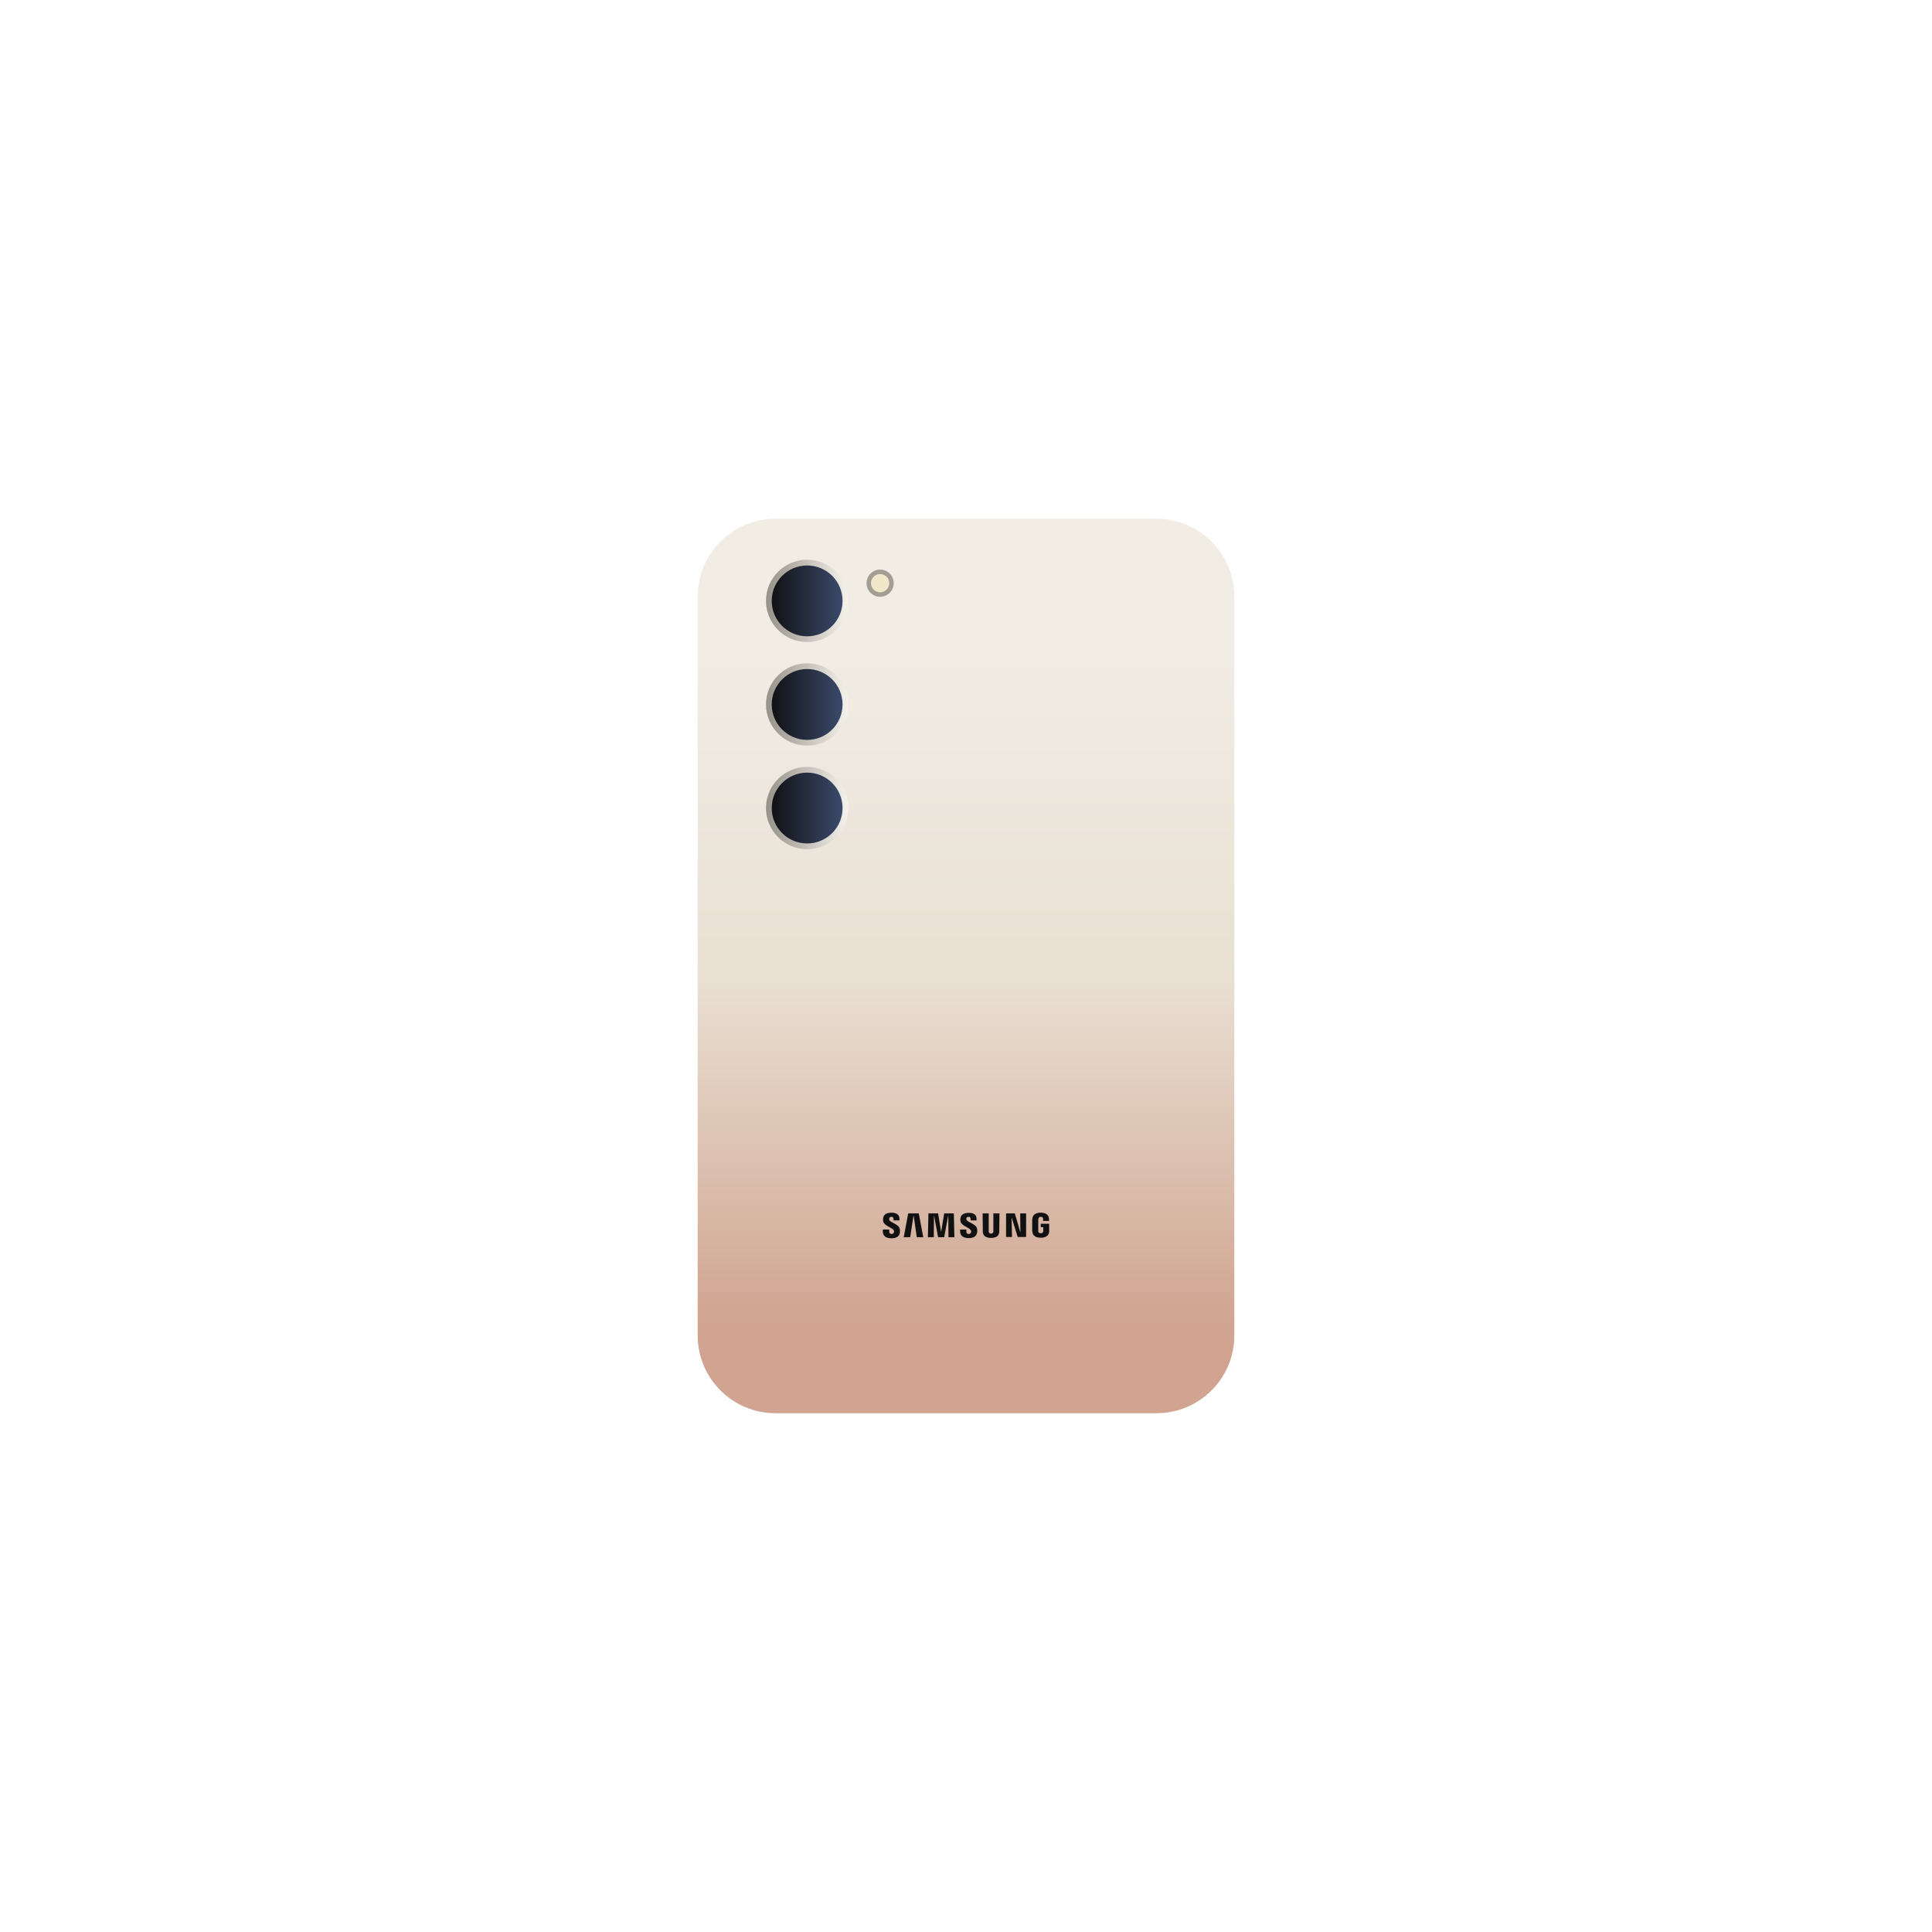
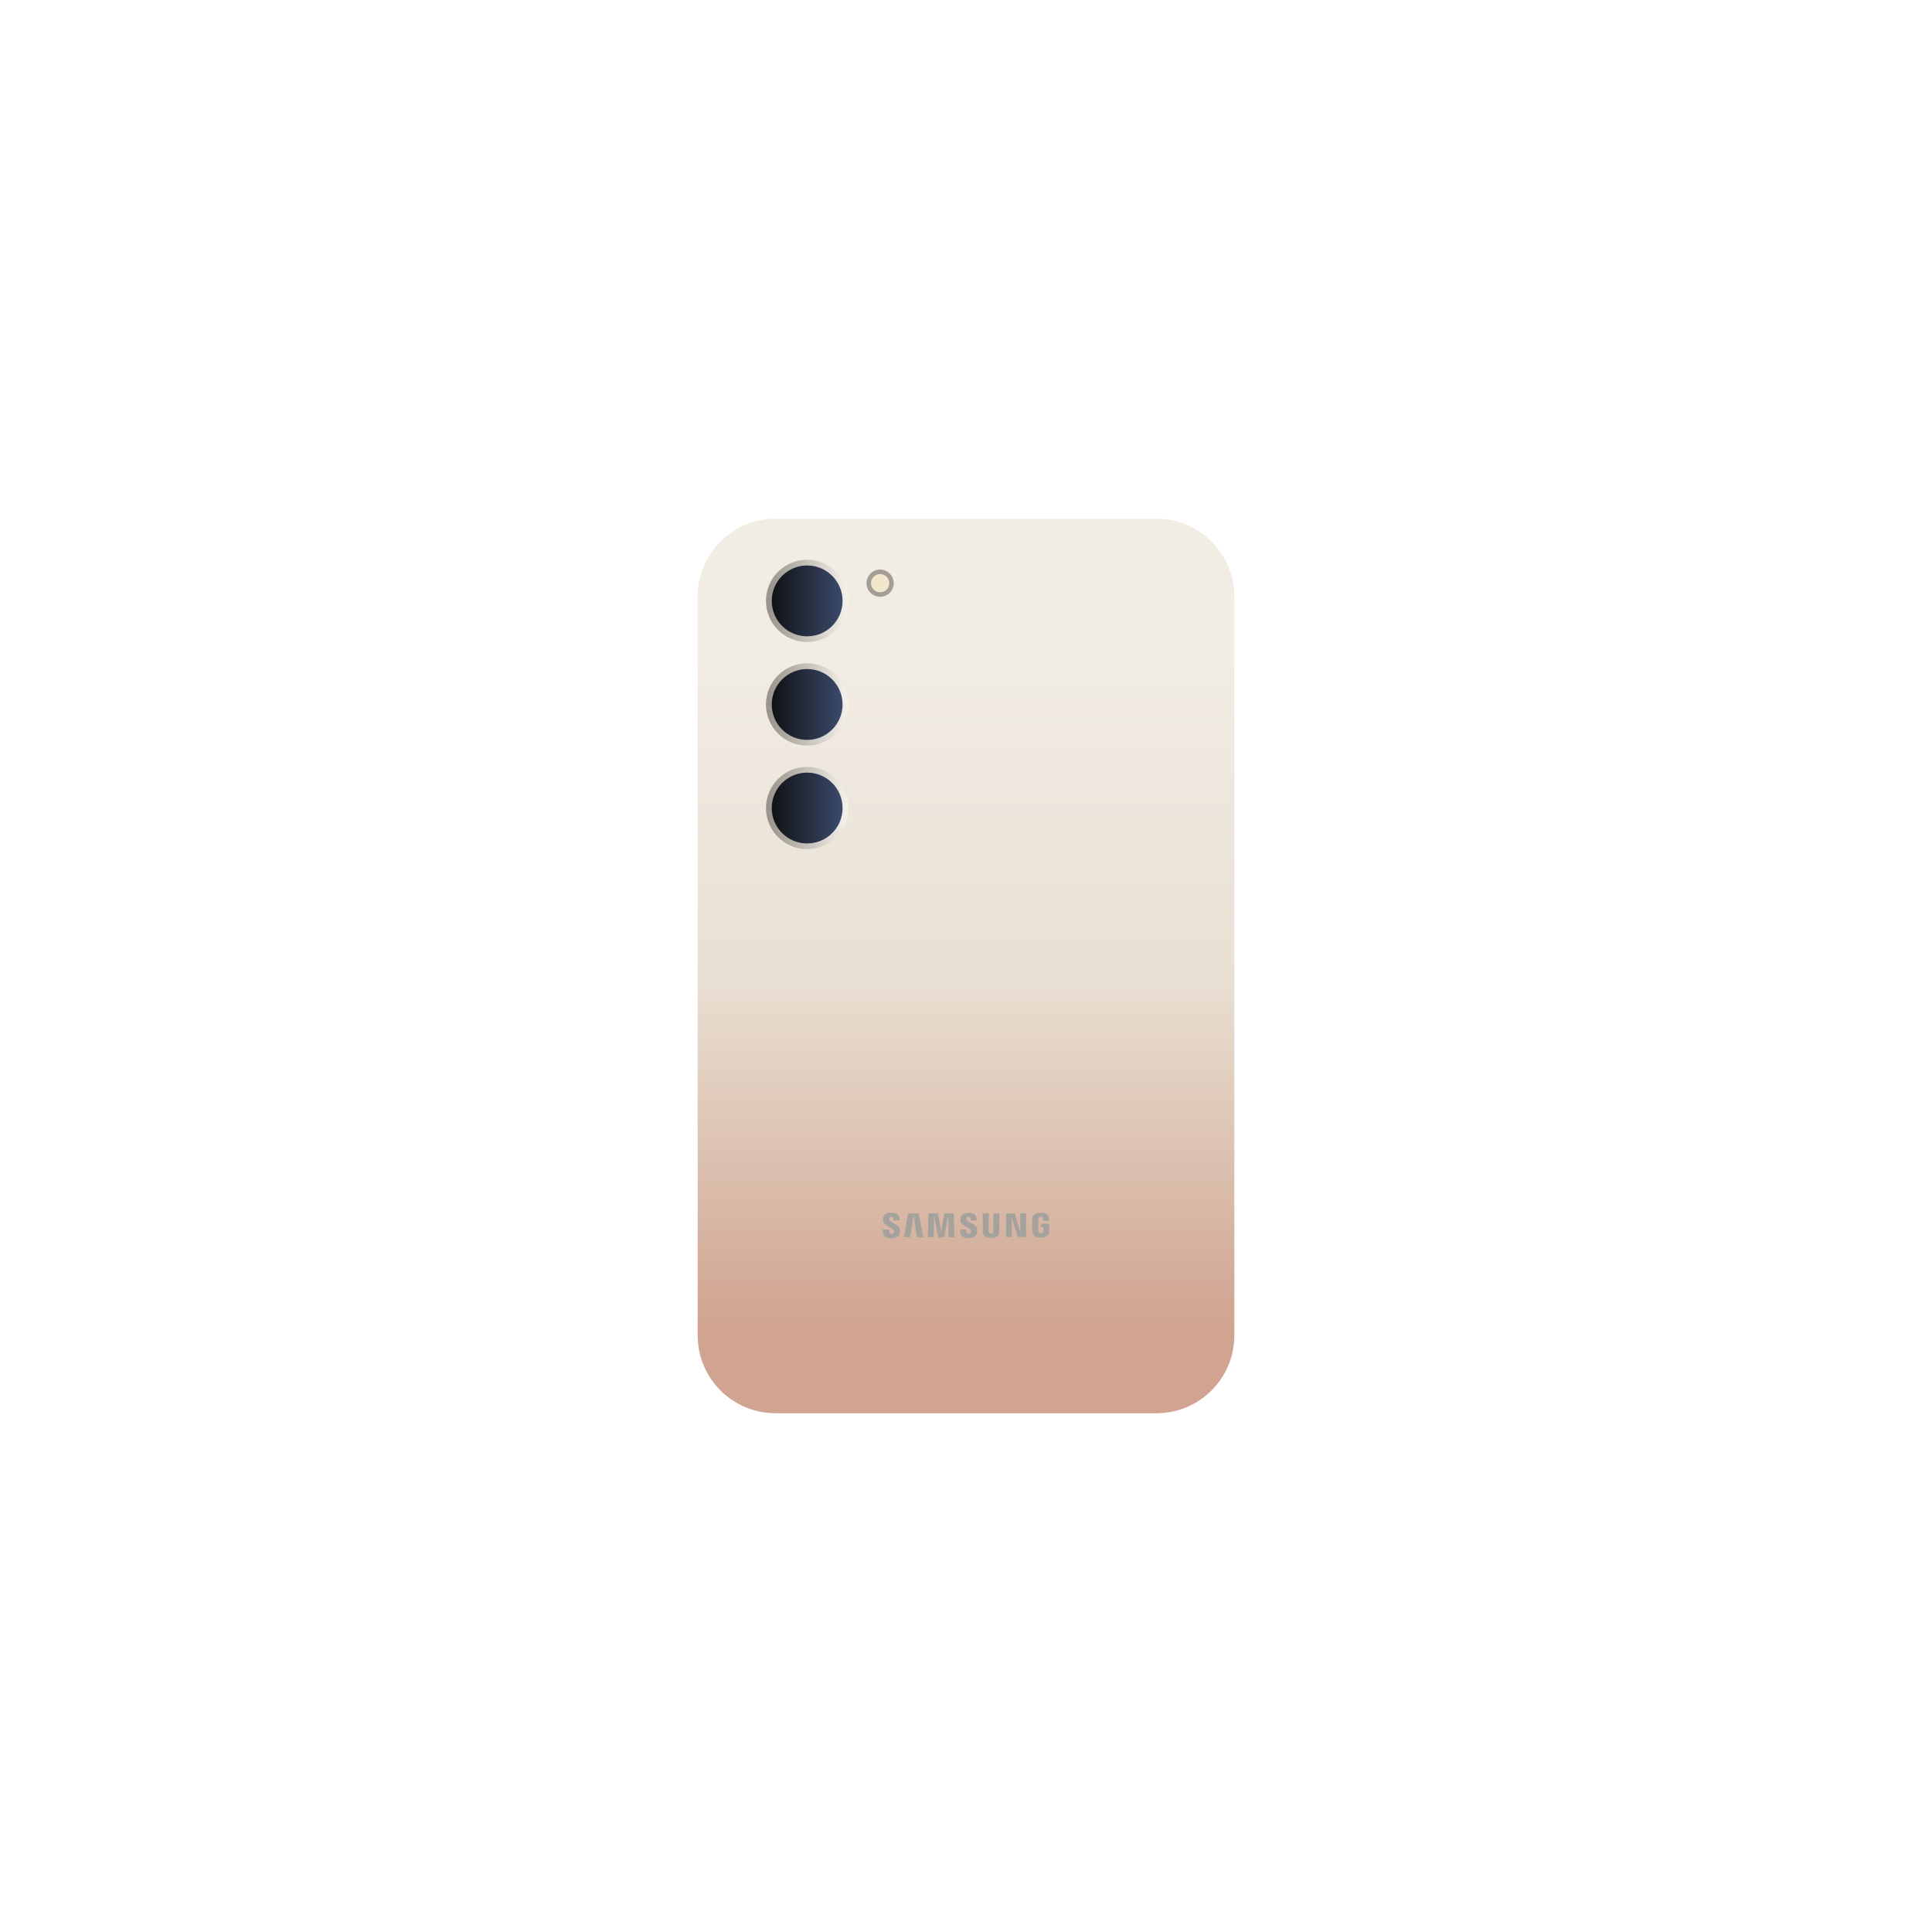
<svg xmlns="http://www.w3.org/2000/svg" width="108" height="108" viewBox="0 0 108 108">
  <defs>
    <linearGradient id="g1" gradientUnits="userSpaceOnUse" x1="54" y1="36.73" x2="54" y2="74.07">
      <stop offset="0" stop-color="#f1ece4" />
      <stop offset="0.48" stop-color="#e9e0d3" />
      <stop offset="1" stop-color="#d0a490" />
    </linearGradient>
    <linearGradient id="g2" gradientUnits="userSpaceOnUse" x1="47.42" y1="33.59" x2="42.82" y2="33.59">
      <stop offset="0" stop-color="#f5f2ec" />
      <stop offset="1" stop-color="#979289" />
    </linearGradient>
    <linearGradient id="g3" gradientUnits="userSpaceOnUse" x1="47.1" y1="33.59" x2="43.14" y2="33.59">
      <stop offset="0" stop-color="#3b4a6b" />
      <stop offset="1" stop-color="#111215" />
    </linearGradient>
    <linearGradient id="g4" gradientUnits="userSpaceOnUse" x1="47.42" y1="39.38" x2="42.82" y2="39.38">
      <stop offset="0" stop-color="#f5f2ec" />
      <stop offset="1" stop-color="#979289" />
    </linearGradient>
    <linearGradient id="g5" gradientUnits="userSpaceOnUse" x1="47.1" y1="39.38" x2="43.14" y2="39.38">
      <stop offset="0" stop-color="#3b4a6b" />
      <stop offset="1" stop-color="#111215" />
    </linearGradient>
    <linearGradient id="g6" gradientUnits="userSpaceOnUse" x1="47.42" y1="45.17" x2="42.82" y2="45.17">
      <stop offset="0" stop-color="#f5f2ec" />
      <stop offset="1" stop-color="#979289" />
    </linearGradient>
    <linearGradient id="g7" gradientUnits="userSpaceOnUse" x1="47.1" y1="45.17" x2="43.14" y2="45.17">
      <stop offset="0" stop-color="#3b4a6b" />
      <stop offset="1" stop-color="#111215" />
    </linearGradient>
  </defs>
  <path d="M43.35,29H64.65A4.35,4.35 0 0 1 69,33.35V74.65A4.35,4.35 0 0 1 64.65,79H43.35A4.35,4.35 0 0 1 39,74.65V33.35A4.35,4.35 0 0 1 43.35,29Z" fill="url(#g1)" />
  <path d="M42.82,33.59A2.3,2.3 0 1 1 47.42,33.59A2.3,2.3 0 1 1 42.82,33.59Z" fill="url(#g2)" />
  <path d="M43.14,33.59A1.98,1.98 0 1 1 47.1,33.59A1.98,1.98 0 1 1 43.14,33.59Z" fill="url(#g3)" />
  <path d="M42.82,39.38A2.3,2.3 0 1 1 47.42,39.38A2.3,2.3 0 1 1 42.82,39.38Z" fill="url(#g4)" />
  <path d="M43.14,39.38A1.98,1.98 0 1 1 47.1,39.38A1.98,1.98 0 1 1 43.14,39.38Z" fill="url(#g5)" />
  <path d="M42.82,45.17A2.3,2.3 0 1 1 47.42,45.17A2.3,2.3 0 1 1 42.82,45.17Z" fill="url(#g6)" />
  <path d="M43.14,45.17A1.98,1.98 0 1 1 47.1,45.17A1.98,1.98 0 1 1 43.14,45.17Z" fill="url(#g7)" />
  <path d="M48.44,32.6A0.76,0.76 0 1 1 49.96,32.6A0.76,0.76 0 1 1 48.44,32.6Z" fill="#a39d94" />
  <path d="M48.69,32.6A0.51,0.51 0 1 1 49.71,32.6A0.51,0.51 0 1 1 48.69,32.6Z" fill="#f1e8cc" />
-   <path d="m 58.18,68.41 l 0,0.19 l 0.14,0 l 0,0.19 c 0,0.02 0,0.04 0,0.05 c -0.01,0.04 -0.04,0.1 -0.14,0.1 c -0.1,0 -0.13,-0.06 -0.14,-0.1 c 0,-0.01 0,-0.03 0,-0.05 l 0,-0.61 c 0,-0.02 0,-0.05 0.01,-0.06 c 0.01,-0.03 0.04,-0.1 0.13,-0.1 c 0.1,0 0.13,0.07 0.13,0.1 c 0,0.02 0,0.05 0,0.05 L 58.31,68.25 l 0.33,0 l 0,-0.04 c 0,0 0,-0.05 0,-0.09 C 58.62,67.87 58.41,67.79 58.18,67.79 c -0.24,0 -0.44,0.08 -0.47,0.33 c 0,0.02 -0.01,0.06 -0.01,0.09 l 0,0.56 c 0,0.02 0,0.04 0.01,0.09 c 0.02,0.24 0.23,0.33 0.47,0.33 c 0.24,0 0.45,-0.09 0.47,-0.33 c 0,-0.04 0,-0.06 0,-0.09 L 58.65,68.41 Z m -2.31,-0.58 l -0.34,0 l 0,0.98 c 0,0.02 0,0.04 0,0.05 c -0.01,0.03 -0.03,0.1 -0.13,0.1 c -0.09,0 -0.12,-0.06 -0.13,-0.1 c 0,-0.01 0,-0.03 0,-0.05 l 0,-0.98 l -0.34,0 L 54.94,68.78 c 0,0.02 0,0.07 0,0.09 c 0.02,0.25 0.22,0.33 0.46,0.33 c 0.24,0 0.44,-0.08 0.46,-0.33 c 0,-0.01 0,-0.06 0,-0.09 z m -3.09,0 l -0.17,1.04 l -0.17,-1.04 l -0.54,0 l -0.03,1.33 l 0.33,0 l 0.01,-1.23 l 0.23,1.23 l 0.34,0 l 0.23,-1.23 l 0.01,1.23 l 0.33,0 l -0.03,-1.33 z m -2.01,0 l -0.25,1.33 l 0.36,0 l 0.19,-1.23 l 0.18,1.23 l 0.36,0 l -0.25,-1.33 z m 6.27,1.07 l -0.31,-1.07 l -0.49,0 l 0,1.32 l 0.33,0 l -0.02,-1.1 l 0.34,1.1 l 0.47,0 l 0,-1.32 l -0.33,0 z m -3.02,-0.72 c -0.01,-0.03 0,-0.05 0,-0.07 c 0.01,-0.04 0.04,-0.09 0.12,-0.09 c 0.08,0 0.12,0.05 0.12,0.12 l 0,0.08 l 0.33,0 l 0,-0.09 c 0,-0.29 -0.26,-0.33 -0.44,-0.33 c -0.23,0 -0.43,0.08 -0.46,0.29 c -0.01,0.06 -0.01,0.11 0,0.18 c 0.06,0.27 0.52,0.35 0.59,0.52 c 0.01,0.03 0.01,0.07 0,0.1 c -0.01,0.04 -0.04,0.09 -0.13,0.09 c -0.08,0 -0.13,-0.05 -0.13,-0.12 l 0,-0.13 l -0.35,0 l 0,0.1 c 0,0.29 0.23,0.38 0.48,0.38 c 0.24,0 0.43,-0.08 0.47,-0.3 c 0.02,-0.11 0,-0.19 0,-0.22 c -0.05,-0.28 -0.55,-0.36 -0.59,-0.51 m -4.32,0 c -0.01,-0.03 0,-0.06 0,-0.07 c 0.01,-0.04 0.04,-0.09 0.12,-0.09 c 0.08,0 0.12,0.05 0.12,0.12 l 0,0.08 l 0.33,0 l 0,-0.09 c 0,-0.29 -0.26,-0.34 -0.45,-0.34 c -0.24,0 -0.43,0.08 -0.46,0.3 c -0.01,0.06 -0.01,0.11 0,0.18 c 0.06,0.27 0.53,0.35 0.6,0.52 c 0.01,0.03 0.01,0.07 0,0.1 c -0.01,0.04 -0.04,0.09 -0.13,0.09 c -0.08,0 -0.13,-0.05 -0.13,-0.12 l 0,-0.13 l -0.36,0 l 0,0.1 c 0,0.3 0.23,0.39 0.48,0.39 c 0.24,0 0.44,-0.08 0.47,-0.3 c 0.02,-0.11 0,-0.19 0,-0.22 c -0.06,-0.28 -0.56,-0.36 -0.6,-0.52" fill="#111111" />
+   <path d="m 58.18,68.41 l 0,0.19 l 0.14,0 l 0,0.19 c 0,0.02 0,0.04 0,0.05 c -0.01,0.04 -0.04,0.1 -0.14,0.1 c -0.1,0 -0.13,-0.06 -0.14,-0.1 c 0,-0.01 0,-0.03 0,-0.05 l 0,-0.61 c 0,-0.02 0,-0.05 0.01,-0.06 c 0.01,-0.03 0.04,-0.1 0.13,-0.1 c 0.1,0 0.13,0.07 0.13,0.1 c 0,0.02 0,0.05 0,0.05 L 58.31,68.25 l 0.33,0 l 0,-0.04 c 0,0 0,-0.05 0,-0.09 C 58.62,67.87 58.41,67.79 58.18,67.79 c -0.24,0 -0.44,0.08 -0.47,0.33 c 0,0.02 -0.01,0.06 -0.01,0.09 l 0,0.56 c 0,0.02 0,0.04 0.01,0.09 c 0.02,0.24 0.23,0.33 0.47,0.33 c 0.24,0 0.45,-0.09 0.47,-0.33 c 0,-0.04 0,-0.06 0,-0.09 L 58.65,68.41 Z m -2.31,-0.58 l -0.34,0 l 0,0.98 c 0,0.02 0,0.04 0,0.05 c -0.01,0.03 -0.03,0.1 -0.13,0.1 c -0.09,0 -0.12,-0.06 -0.13,-0.1 c 0,-0.01 0,-0.03 0,-0.05 l 0,-0.98 l -0.34,0 L 54.94,68.78 c 0,0.02 0,0.07 0,0.09 c 0.02,0.25 0.22,0.33 0.46,0.33 c 0.24,0 0.44,-0.08 0.46,-0.33 c 0,-0.01 0,-0.06 0,-0.09 z m -3.09,0 l -0.17,1.04 l -0.17,-1.04 l -0.54,0 l -0.03,1.33 l 0.33,0 l 0.01,-1.23 l 0.23,1.23 l 0.34,0 l 0.23,-1.23 l 0.01,1.23 l 0.33,0 l -0.03,-1.33 z m -2.01,0 l -0.25,1.33 l 0.36,0 l 0.19,-1.23 l 0.18,1.23 l 0.36,0 l -0.25,-1.33 z m 6.27,1.07 l -0.31,-1.07 l -0.49,0 l 0,1.32 l 0.33,0 l -0.02,-1.1 l 0.34,1.1 l 0.47,0 l 0,-1.32 l -0.33,0 z m -3.02,-0.72 c -0.01,-0.03 0,-0.05 0,-0.07 c 0.01,-0.04 0.04,-0.09 0.12,-0.09 c 0.08,0 0.12,0.05 0.12,0.12 l 0,0.08 l 0.33,0 l 0,-0.09 c 0,-0.29 -0.26,-0.33 -0.44,-0.33 c -0.23,0 -0.43,0.08 -0.46,0.29 c -0.01,0.06 -0.01,0.11 0,0.18 c 0.06,0.27 0.52,0.35 0.59,0.52 c 0.01,0.03 0.01,0.07 0,0.1 c -0.01,0.04 -0.04,0.09 -0.13,0.09 c -0.08,0 -0.13,-0.05 -0.13,-0.12 l 0,-0.13 l -0.35,0 l 0,0.1 c 0,0.29 0.23,0.38 0.48,0.38 c 0.24,0 0.43,-0.08 0.47,-0.3 c 0.02,-0.11 0,-0.19 0,-0.22 c -0.05,-0.28 -0.55,-0.36 -0.59,-0.51 m -4.32,0 c -0.01,-0.03 0,-0.06 0,-0.07 c 0.01,-0.04 0.04,-0.09 0.12,-0.09 c 0.08,0 0.12,0.05 0.12,0.12 l 0,0.08 l 0.33,0 l 0,-0.09 c 0,-0.29 -0.26,-0.34 -0.45,-0.34 c -0.24,0 -0.43,0.08 -0.46,0.3 c -0.01,0.06 -0.01,0.11 0,0.18 c 0.06,0.27 0.53,0.35 0.6,0.52 c 0.01,0.03 0.01,0.07 0,0.1 c -0.01,0.04 -0.04,0.09 -0.13,0.09 c -0.08,0 -0.13,-0.05 -0.13,-0.12 l 0,-0.13 l -0.36,0 l 0,0.1 c 0,0.3 0.23,0.39 0.48,0.39 c 0.24,0 0.44,-0.08 0.47,-0.3 c 0.02,-0.11 0,-0.19 0,-0.22 c -0.06,-0.28 -0.56,-0.36 -0.6,-0.52" fill="#a5a29e" />
</svg>
